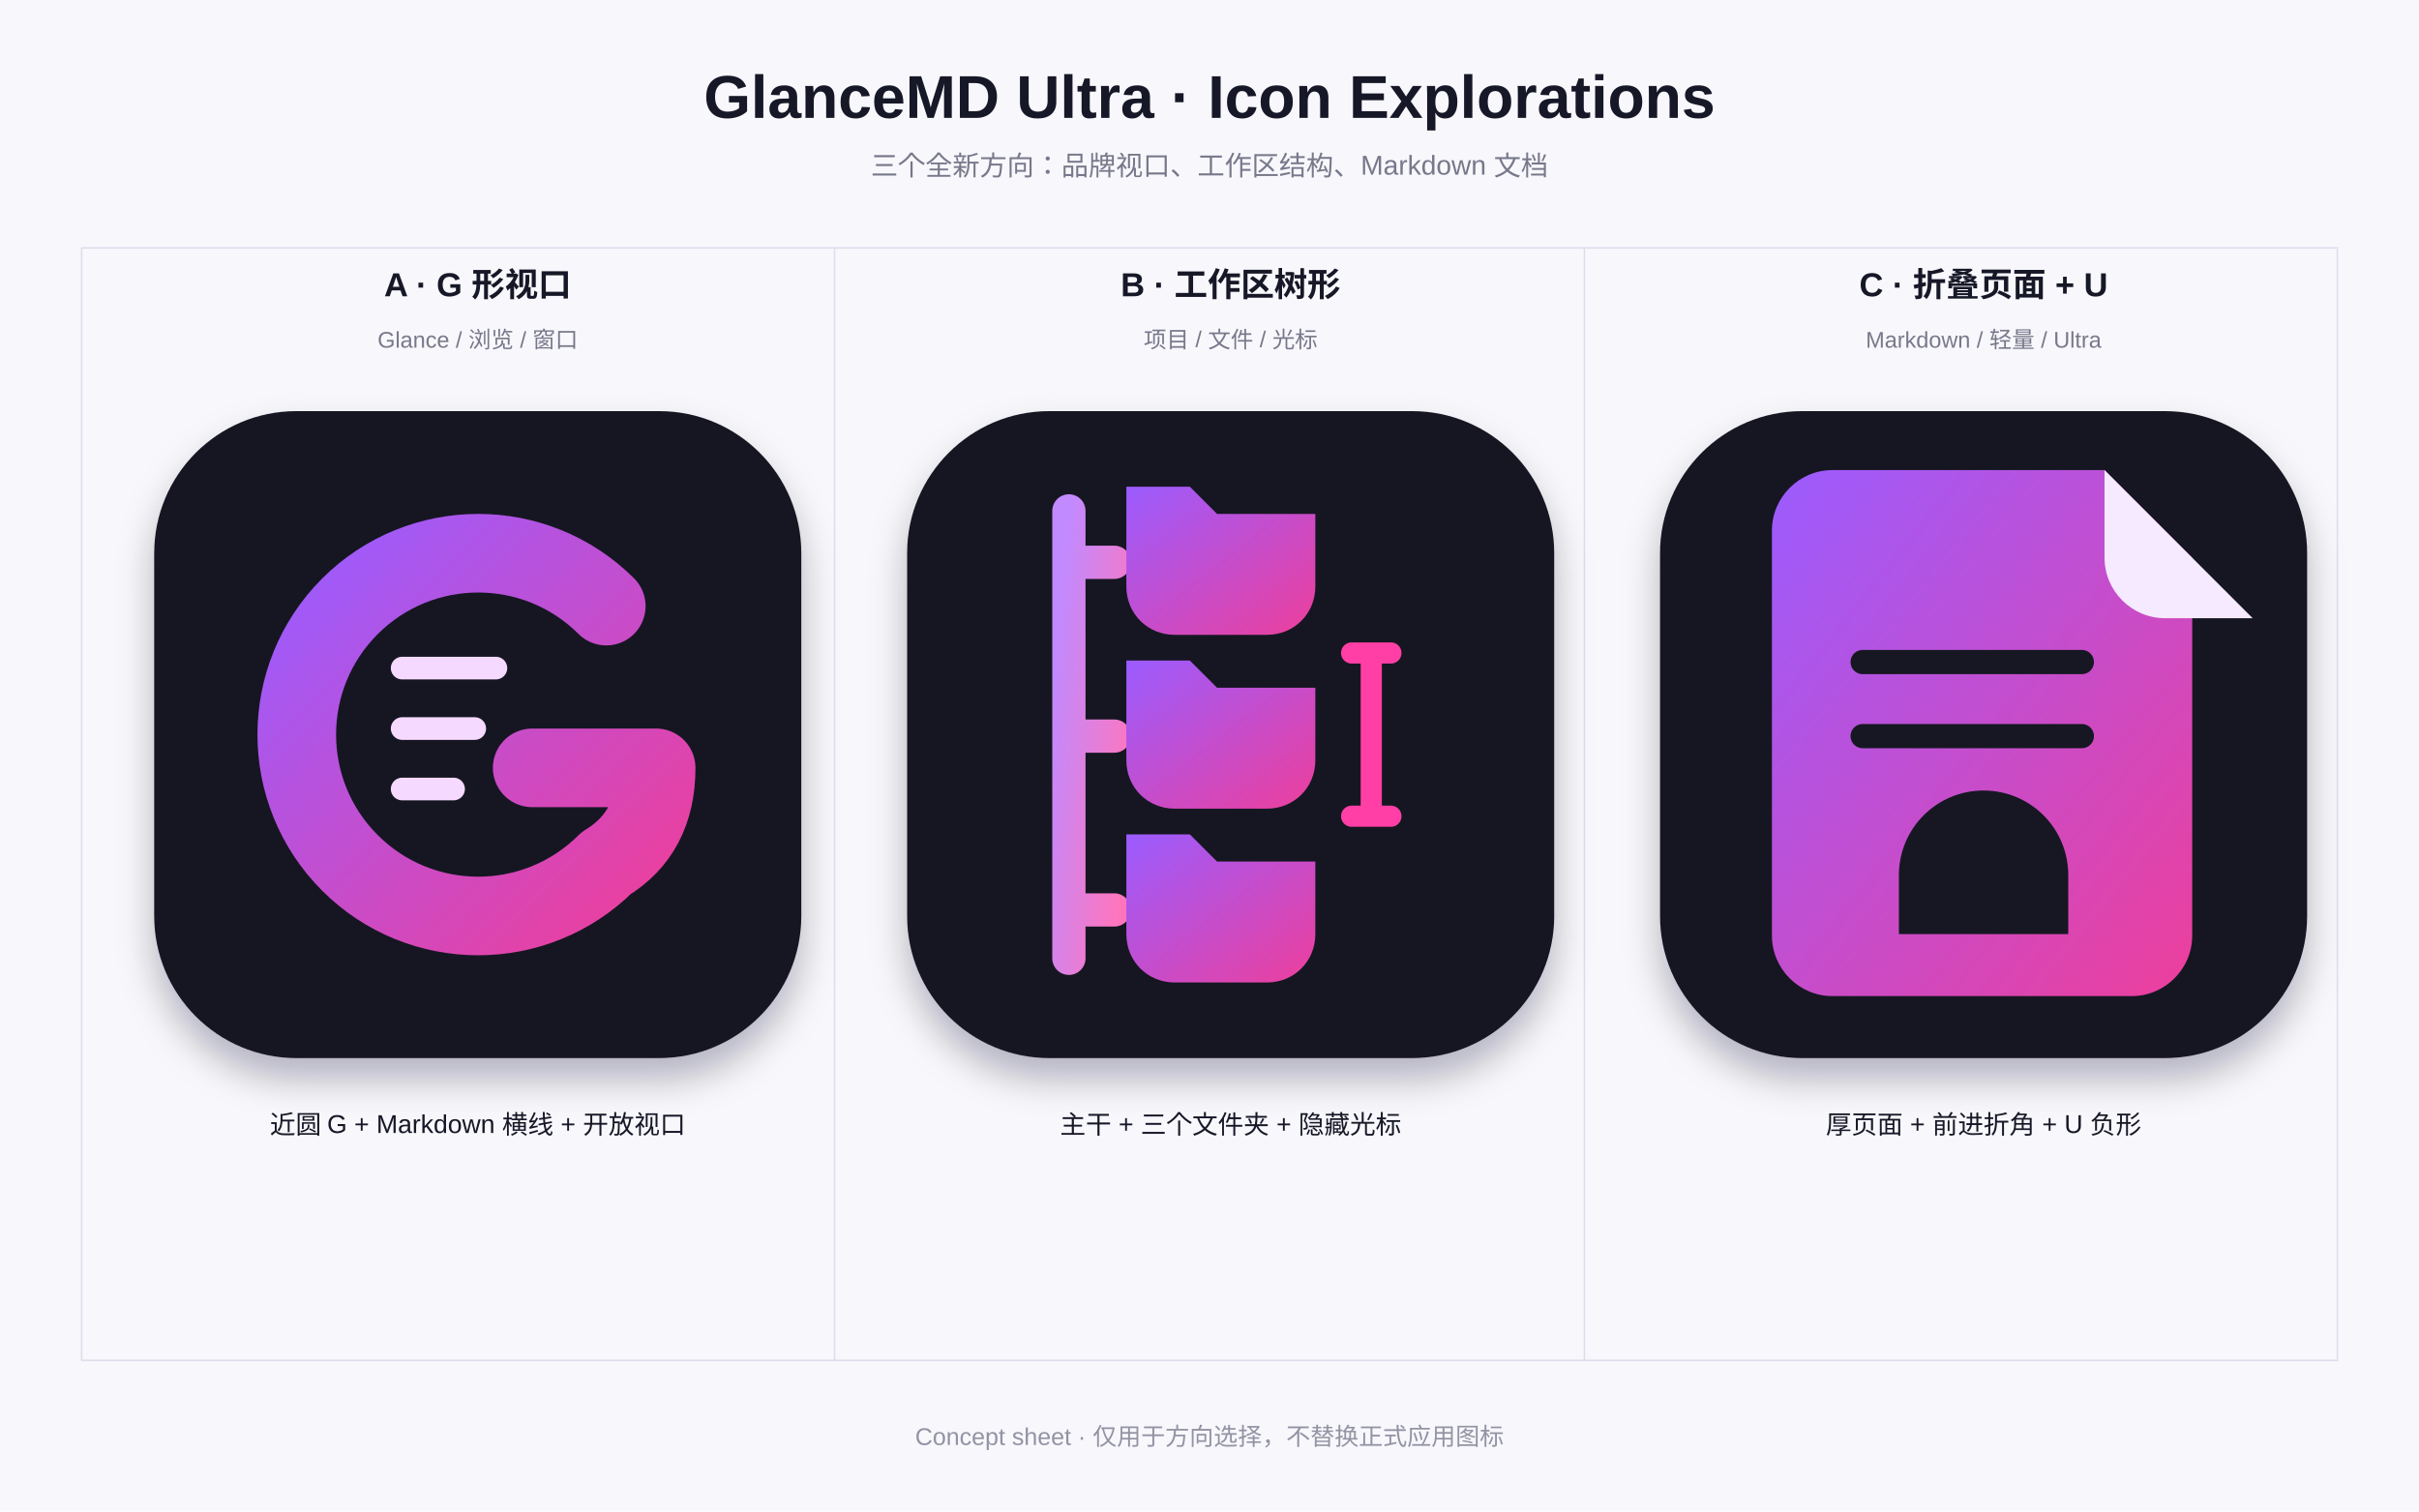
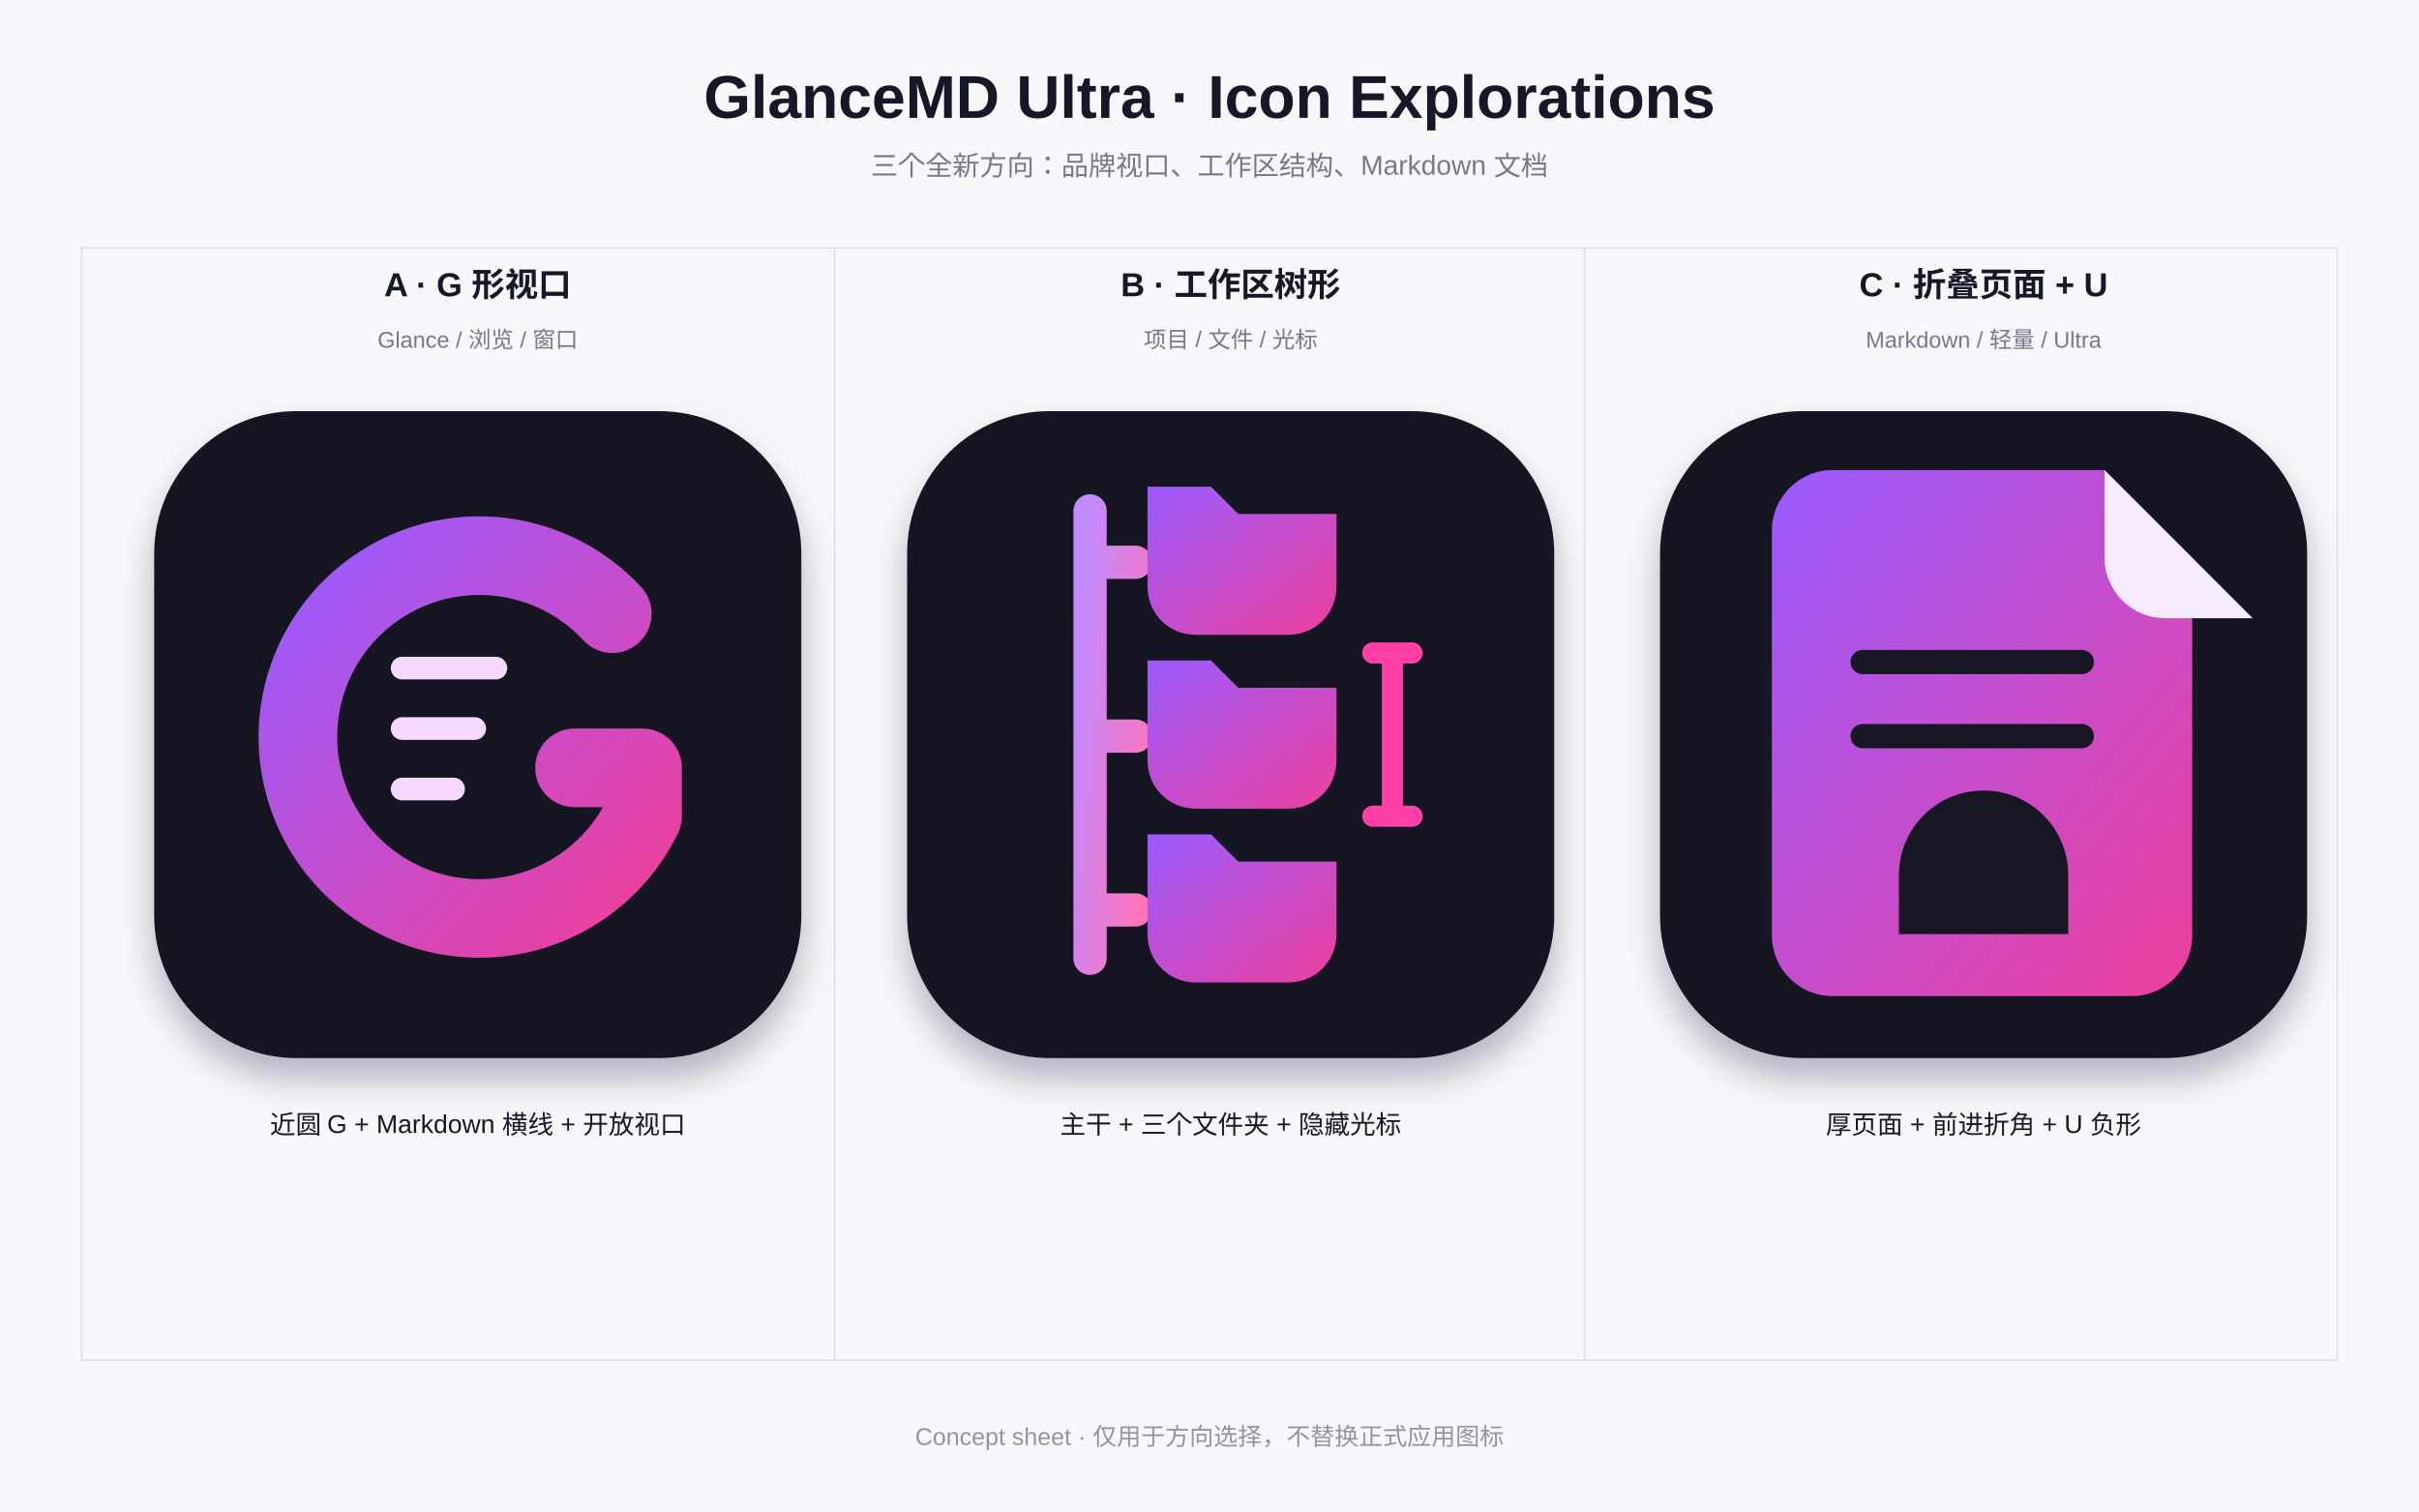
<svg xmlns="http://www.w3.org/2000/svg" viewBox="0 0 1600 1000" fill="none" role="img" aria-labelledby="title desc">
  <defs>
    <linearGradient id="accent" x1="0" y1="0" x2="1" y2="1">
      <stop offset="0" stop-color="#9b5cff" />
      <stop offset="1" stop-color="#ed3f9c" />
    </linearGradient>
    <linearGradient id="accentSoft" x1="0" y1="0" x2="1" y2="1">
      <stop offset="0" stop-color="#c18aff" />
      <stop offset="1" stop-color="#ff75bd" />
    </linearGradient>
    <filter id="cardShadow" x="-20%" y="-20%" width="140%" height="150%">
      <feDropShadow dx="0" dy="18" stdDeviation="18" flood-color="#272044" flood-opacity=".13" />
    </filter>
    <filter id="iconShadow" x="-25%" y="-25%" width="150%" height="150%">
      <feDropShadow dx="0" dy="14" stdDeviation="12" flood-color="#0b0b14" flood-opacity=".28" />
    </filter>
  </defs>
  <rect width="1600" height="1000" fill="#f8f7fc" />
  <text x="800" y="78" fill="#171827" font-family="Segoe UI, Arial, sans-serif" font-size="40" font-weight="700" text-anchor="middle">GlanceMD Ultra · Icon Explorations</text>
  <text x="800" y="116" fill="#77788a" font-family="Segoe UI, Arial, sans-serif" font-size="18" text-anchor="middle">三个全新方向：品牌视口、工作区结构、Markdown 文档</text>
  <g stroke="#deddea" stroke-width="1">
    <path d="M54 164H1546V900H54Z" />
    <path d="M552 164V900M1048 164V900" />
  </g>
  <g transform="translate(84 196)">
    <text x="232" y="0" fill="#171827" font-family="Segoe UI, Arial, sans-serif" font-size="22" font-weight="700" text-anchor="middle">A · G 形视口</text>
    <text x="232" y="34" fill="#77788a" font-family="Segoe UI, Arial, sans-serif" font-size="15" text-anchor="middle">Glance / 浏览 / 窗口</text>
    <rect x="18" y="76" width="428" height="428" rx="94" fill="#161722" filter="url(#iconShadow)" />
-     <path d="M317 205A120 120 0 1 0 317 375q33-20 33-63h-82" fill="none" stroke="url(#accent)" stroke-width="52" stroke-linecap="round" stroke-linejoin="round" />
+     <path d="M321 210A120 120 0 1 0 341 344L341 312H296" fill="none" stroke="url(#accent)" stroke-width="52" stroke-linecap="round" stroke-linejoin="round" />
    <g stroke="#f6d9ff" stroke-width="15" stroke-linecap="round">
      <path d="M182 246h62" />
      <path d="M182 286h48" />
      <path d="M182 326h34" />
    </g>
    <text x="232" y="554" fill="#171827" font-family="Segoe UI, Arial, sans-serif" font-size="17" text-anchor="middle">近圆 G + Markdown 横线 + 开放视口</text>
  </g>
  <g transform="translate(582 196)">
    <text x="232" y="0" fill="#171827" font-family="Segoe UI, Arial, sans-serif" font-size="22" font-weight="700" text-anchor="middle">B · 工作区树形</text>
    <text x="232" y="34" fill="#77788a" font-family="Segoe UI, Arial, sans-serif" font-size="15" text-anchor="middle">项目 / 文件 / 光标</text>
    <rect x="18" y="76" width="428" height="428" rx="94" fill="#161722" filter="url(#iconShadow)" />
-     <g transform="translate(-6 0)">
+     <g transform="translate(8 0)">
      <path d="M131 142v296M131 176h30M131 291h30M131 406h30" stroke="url(#accentSoft)" stroke-width="22" stroke-linecap="round" />
      <g fill="url(#accent)" transform="translate(8 0)">
        <path d="M161 126h42l18 18h65v48c0 18-14 32-32 32h-61c-18 0-32-14-32-32Z" />
        <path d="M161 241h42l18 18h65v48c0 18-14 32-32 32h-61c-18 0-32-14-32-32Z" />
        <path d="M161 356h42l18 18h65v48c0 18-14 32-32 32h-61c-18 0-32-14-32-32Z" />
      </g>
      <path d="M331 236v108M318 236h26M318 344h26" stroke="#ff3fa5" stroke-width="14" stroke-linecap="round" />
    </g>
    <text x="232" y="554" fill="#171827" font-family="Segoe UI, Arial, sans-serif" font-size="17" text-anchor="middle">主干 + 三个文件夹 + 隐藏光标</text>
  </g>
  <g transform="translate(1080 196)">
    <text x="232" y="0" fill="#171827" font-family="Segoe UI, Arial, sans-serif" font-size="22" font-weight="700" text-anchor="middle">C · 折叠页面 + U</text>
    <text x="232" y="34" fill="#77788a" font-family="Segoe UI, Arial, sans-serif" font-size="15" text-anchor="middle">Markdown / 轻量 / Ultra</text>
    <rect x="18" y="76" width="428" height="428" rx="94" fill="#161722" filter="url(#iconShadow)" />
    <path d="M92 155c0-22 18-40 40-40h180l58 58v250c0 22-18 40-40 40H132c-22 0-40-18-40-40Z" fill="url(#accent)" />
    <path d="M312 115v58c0 22 18 40 40 40h58Z" fill="#f5eaff" />
    <g stroke="#161722" stroke-width="16" stroke-linecap="round">
      <path d="M152 242h145" />
      <path d="M152 291h145" />
    </g>
    <path d="M176 422v-39c0-31 25-56 56-56s56 25 56 56v39" fill="#161722" />
    <text x="232" y="554" fill="#171827" font-family="Segoe UI, Arial, sans-serif" font-size="17" text-anchor="middle">厚页面 + 前进折角 + U 负形</text>
  </g>
  <text x="800" y="956" fill="#9293a3" font-family="Segoe UI, Arial, sans-serif" font-size="16" text-anchor="middle">Concept sheet · 仅用于方向选择，不替换正式应用图标</text>
</svg>
